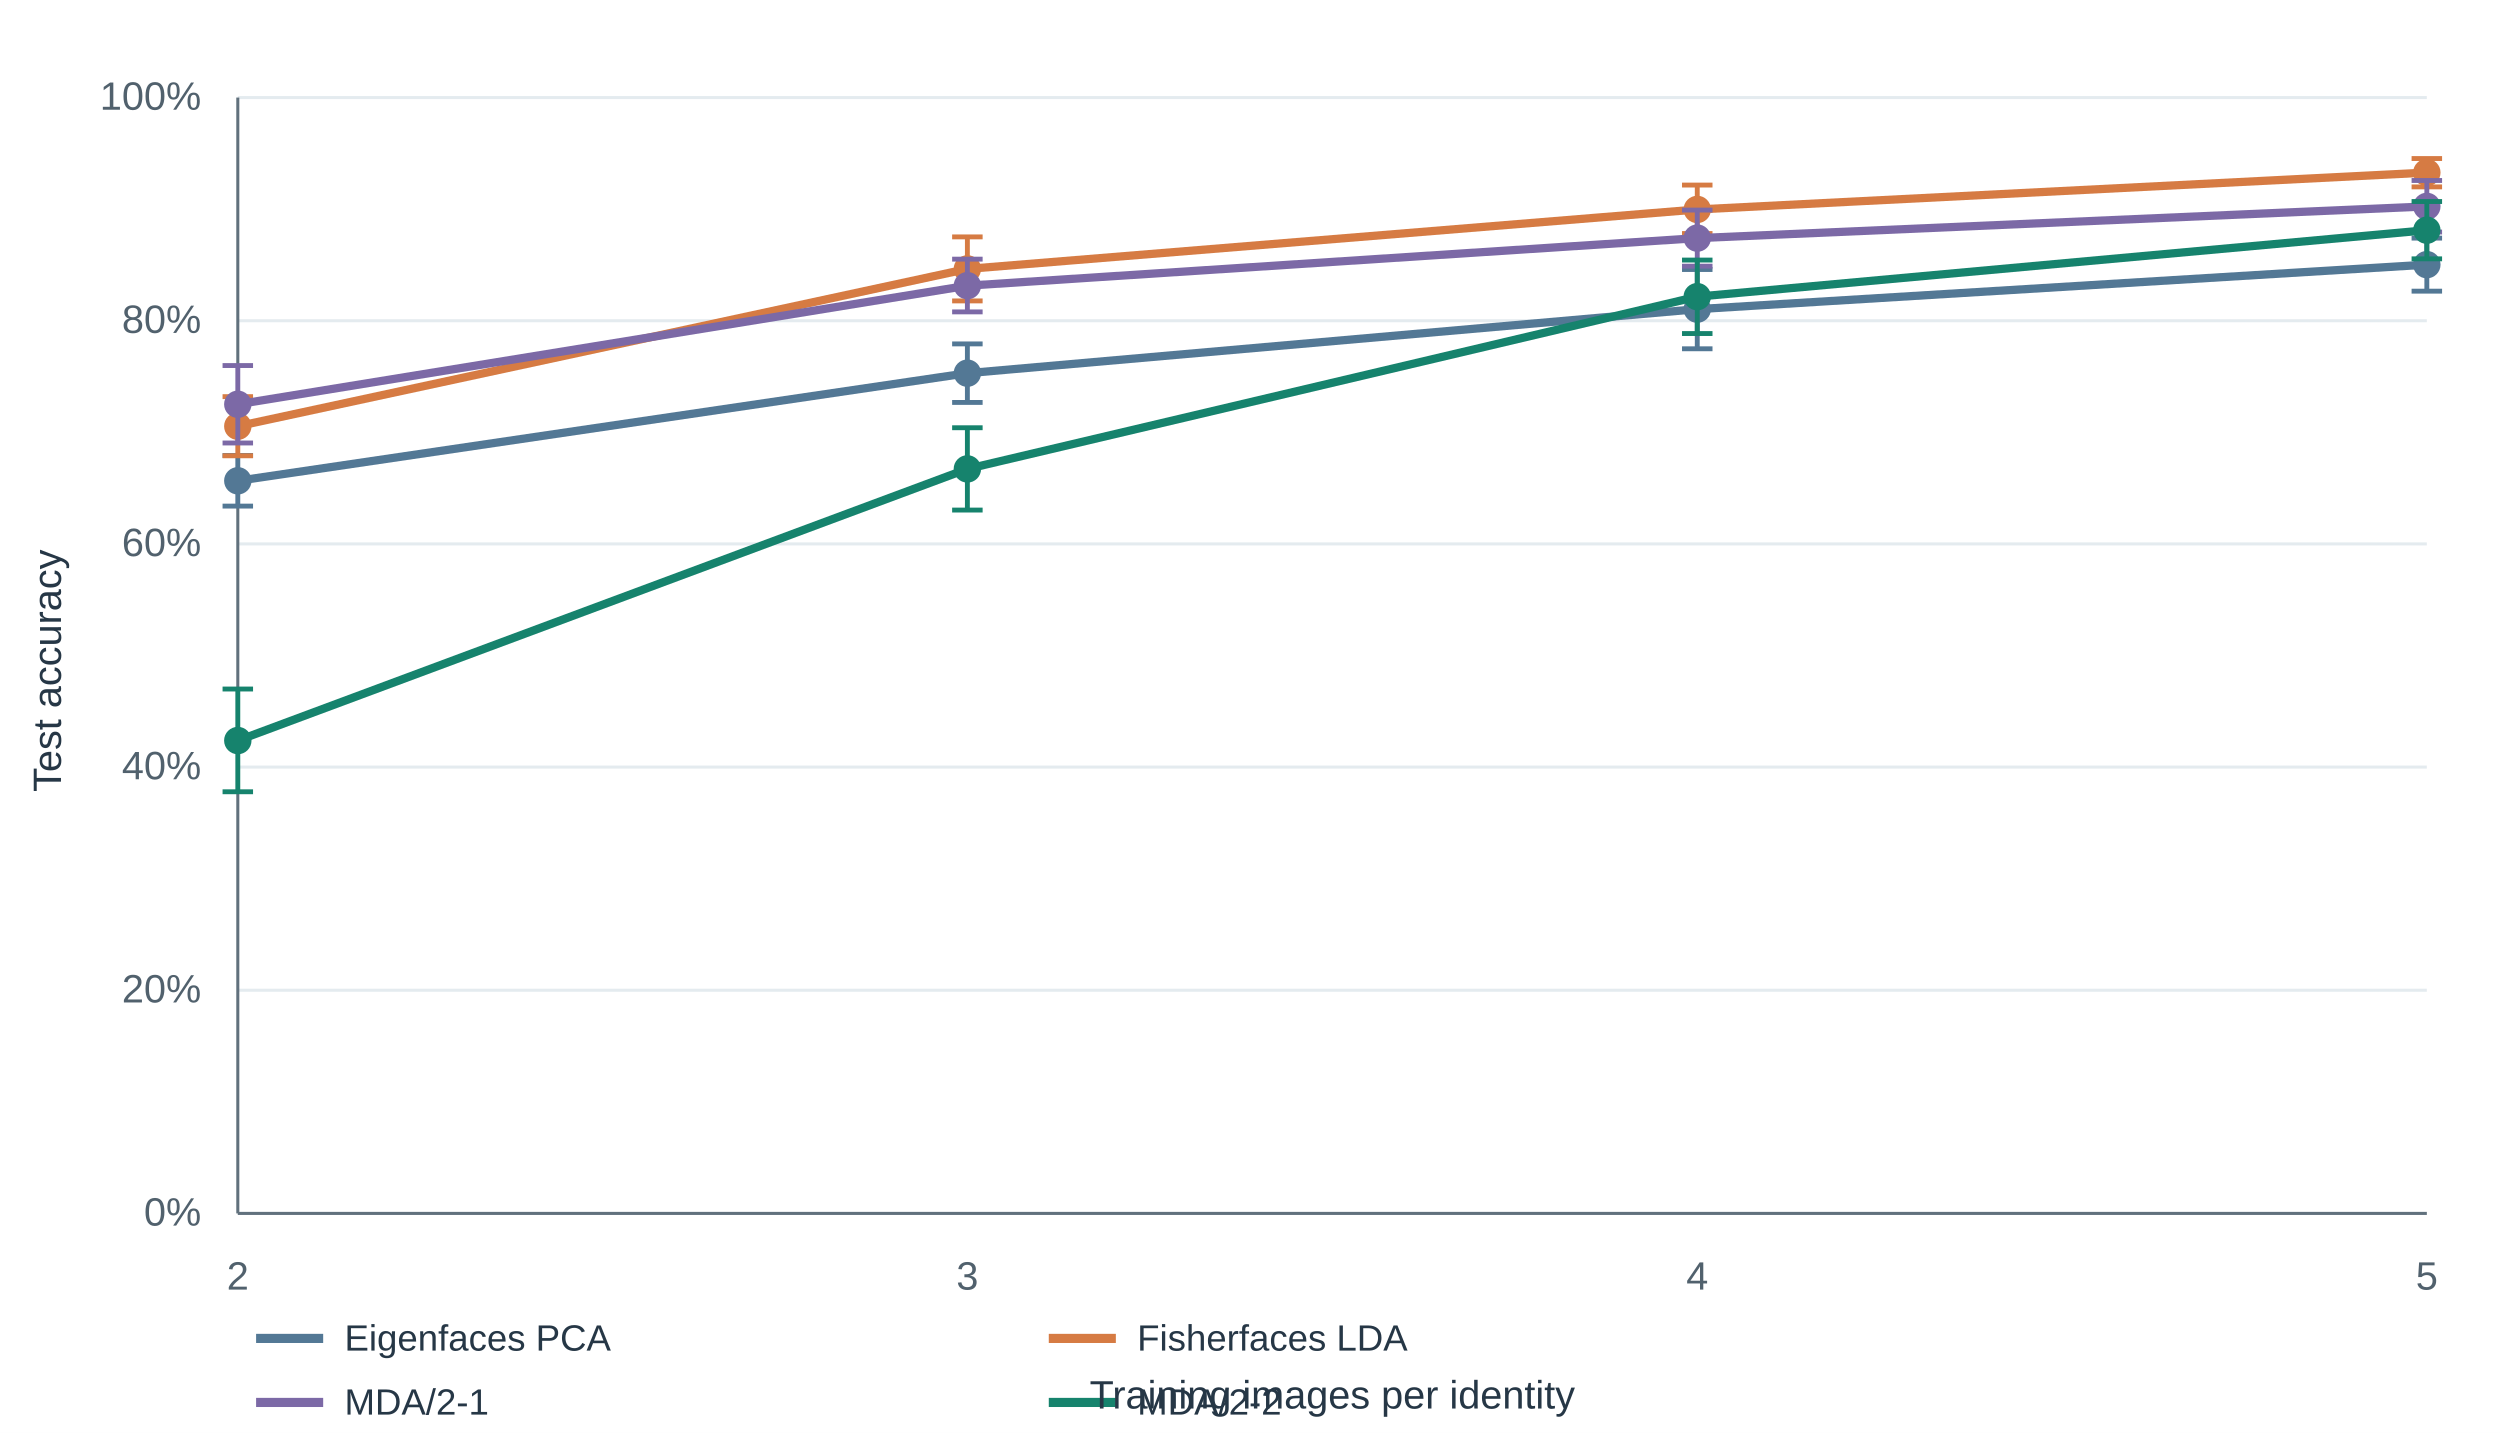
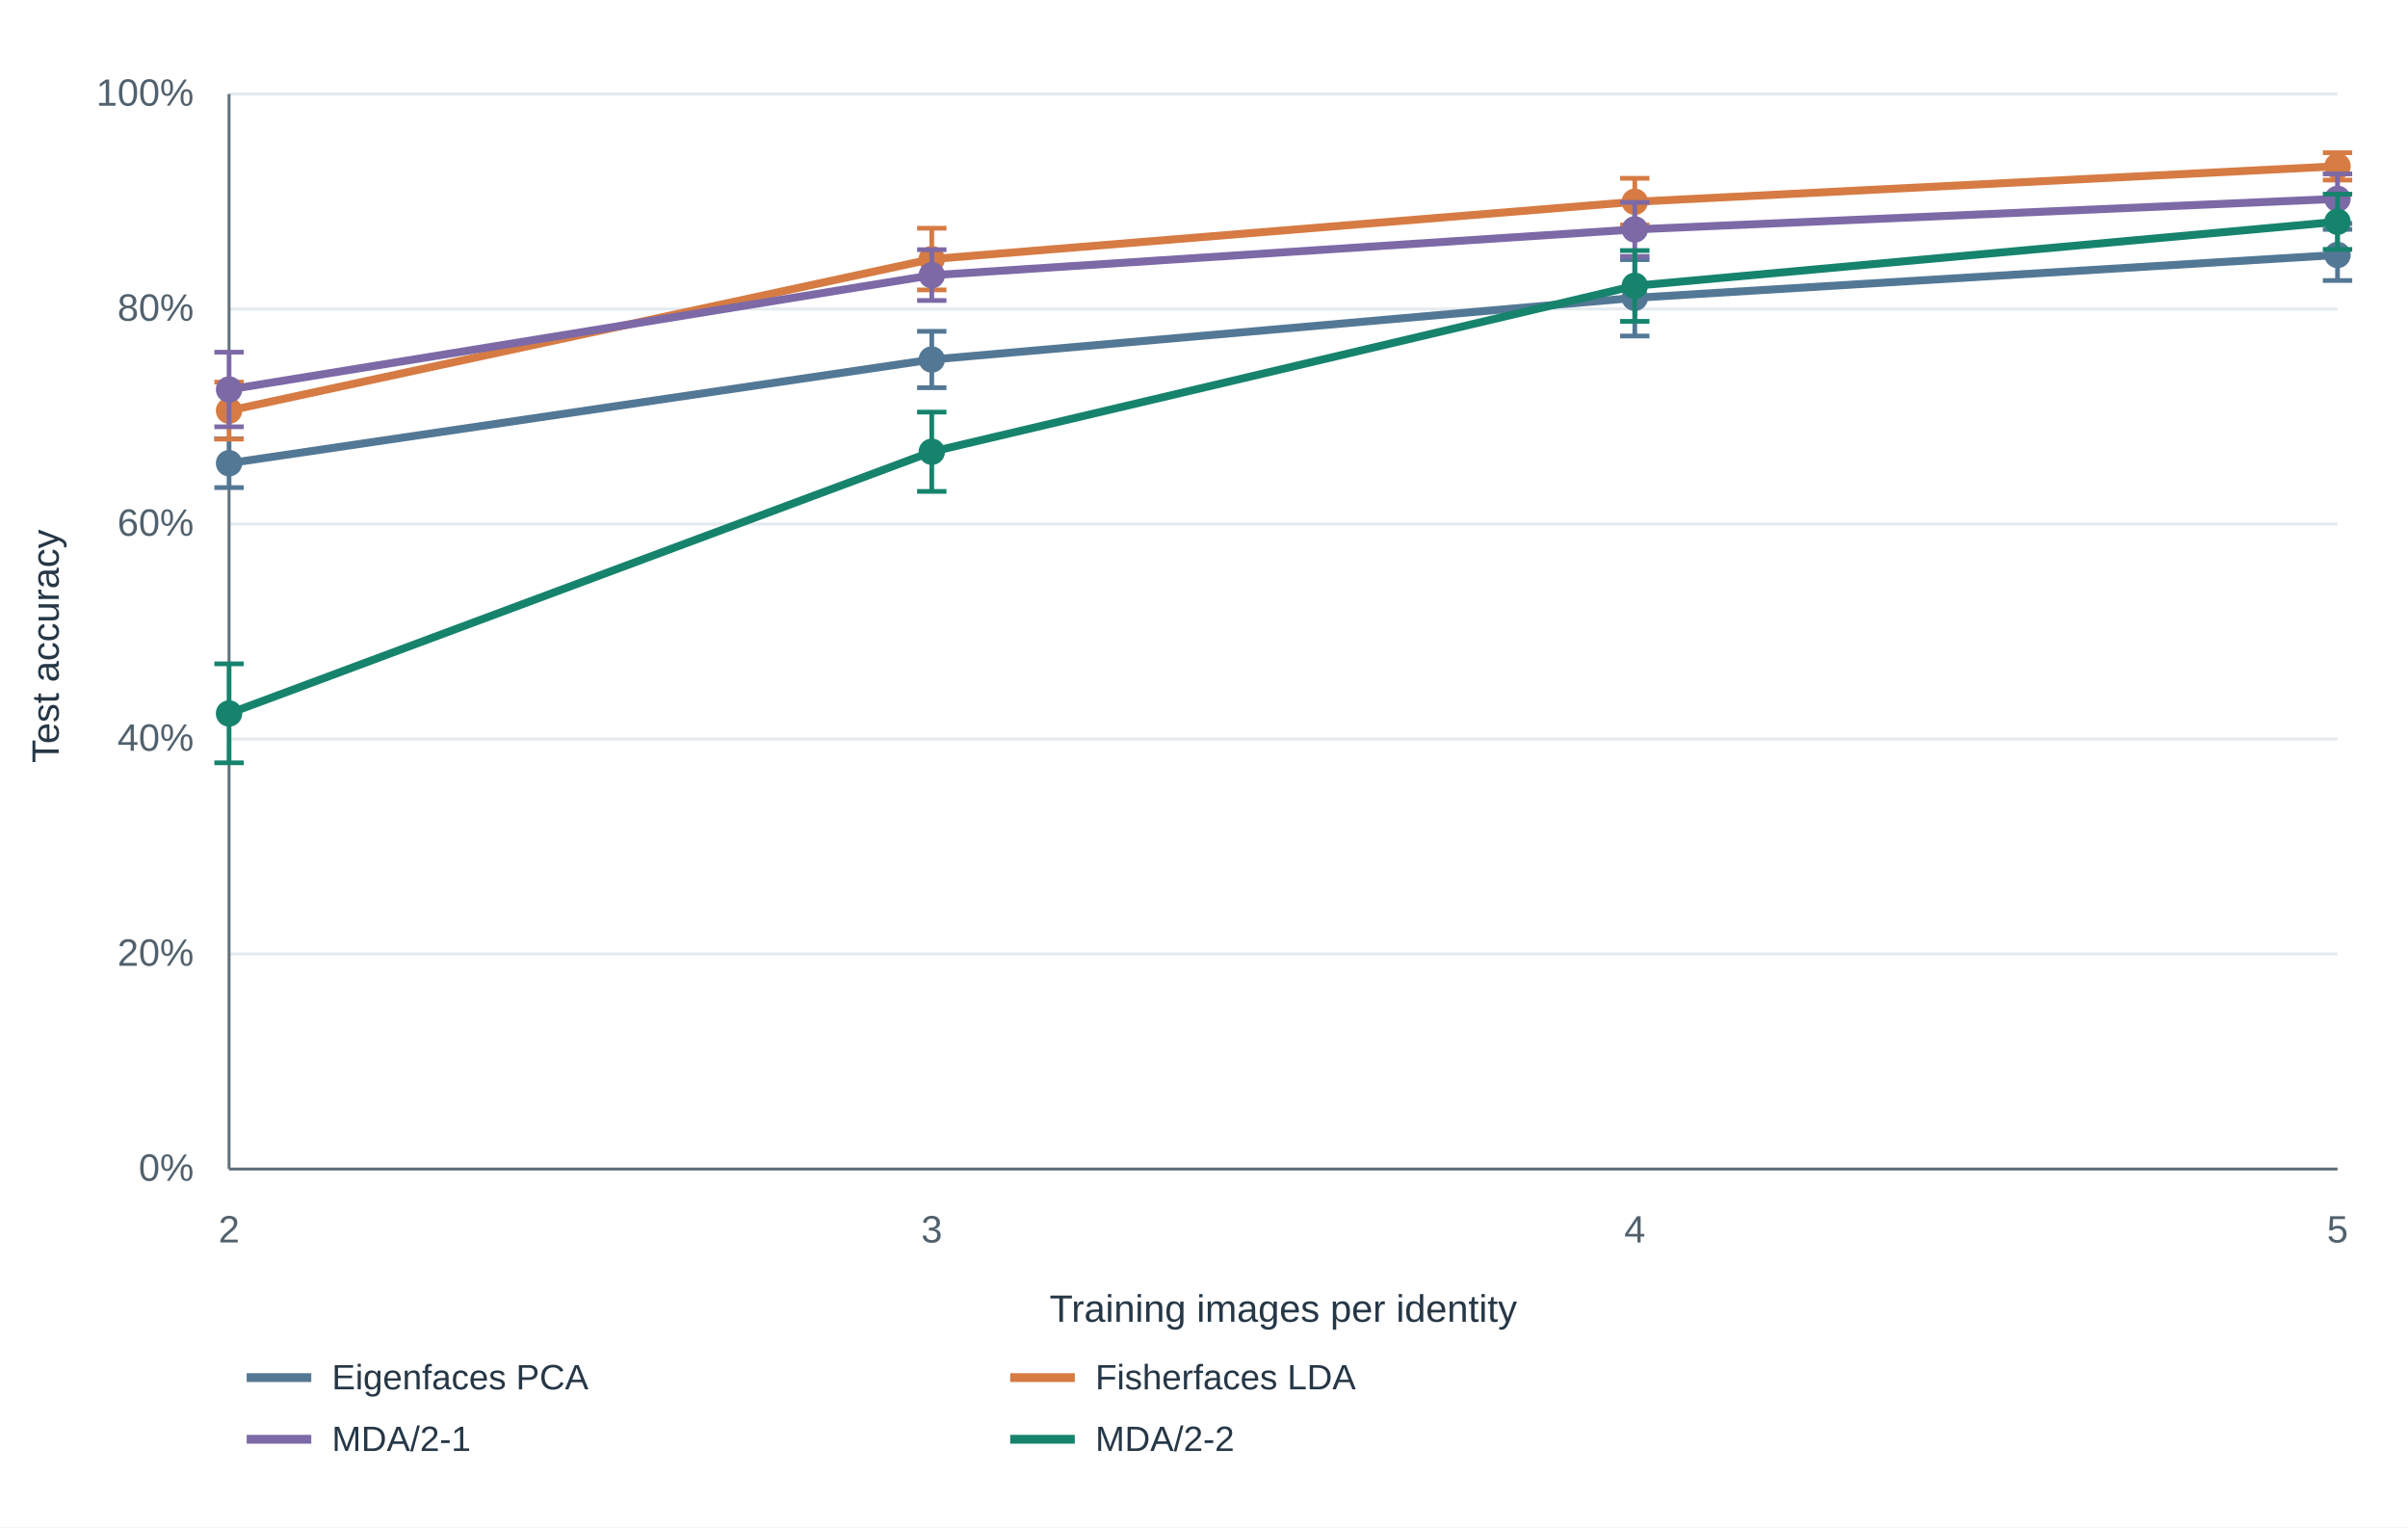
- <svg xmlns="http://www.w3.org/2000/svg" viewBox="0 0 820 470" role="img" aria-labelledby="title desc">
+ <svg xmlns="http://www.w3.org/2000/svg" viewBox="0 0 820 520" role="img" aria-labelledby="title desc">
  <rect width="100%" height="100%" fill="#ffffff" />
  <line x1="78" y1="398.0" x2="796" y2="398.0" stroke="#e4ebef" />
  <text x="66" y="402.0" text-anchor="end" font-family="Arial" font-size="13" fill="#51616d">0%</text>
  <line x1="78" y1="324.8" x2="796" y2="324.8" stroke="#e4ebef" />
  <text x="66" y="328.8" text-anchor="end" font-family="Arial" font-size="13" fill="#51616d">20%</text>
  <line x1="78" y1="251.6" x2="796" y2="251.6" stroke="#e4ebef" />
  <text x="66" y="255.6" text-anchor="end" font-family="Arial" font-size="13" fill="#51616d">40%</text>
  <line x1="78" y1="178.4" x2="796" y2="178.4" stroke="#e4ebef" />
  <text x="66" y="182.4" text-anchor="end" font-family="Arial" font-size="13" fill="#51616d">60%</text>
  <line x1="78" y1="105.2" x2="796" y2="105.2" stroke="#e4ebef" />
  <text x="66" y="109.2" text-anchor="end" font-family="Arial" font-size="13" fill="#51616d">80%</text>
  <line x1="78" y1="32.0" x2="796" y2="32.0" stroke="#e4ebef" />
  <text x="66" y="36.0" text-anchor="end" font-family="Arial" font-size="13" fill="#51616d">100%</text>
  <line x1="78" y1="398" x2="796" y2="398" stroke="#61717d" />
  <line x1="78" y1="32" x2="78" y2="398" stroke="#61717d" />
  <text x="78.0" y="423" text-anchor="middle" font-family="Arial" font-size="13" fill="#51616d">2</text>
  <text x="317.3" y="423" text-anchor="middle" font-family="Arial" font-size="13" fill="#51616d">3</text>
  <text x="556.7" y="423" text-anchor="middle" font-family="Arial" font-size="13" fill="#51616d">4</text>
  <text x="796.0" y="423" text-anchor="middle" font-family="Arial" font-size="13" fill="#51616d">5</text>
  <line x1="78.0" y1="149.4" x2="78.0" y2="166.0" stroke="#537895" stroke-width="1.6" />
  <line x1="73.0" y1="149.4" x2="83.0" y2="149.4" stroke="#537895" stroke-width="1.6" />
  <line x1="73.0" y1="166.0" x2="83.0" y2="166.0" stroke="#537895" stroke-width="1.6" />
  <circle cx="78.0" cy="157.7" r="4.5" fill="#537895" />
  <line x1="317.3" y1="112.8" x2="317.3" y2="132.0" stroke="#537895" stroke-width="1.6" />
  <line x1="312.3" y1="112.8" x2="322.3" y2="112.8" stroke="#537895" stroke-width="1.6" />
  <line x1="312.3" y1="132.0" x2="322.3" y2="132.0" stroke="#537895" stroke-width="1.6" />
  <circle cx="317.3" cy="122.4" r="4.5" fill="#537895" />
  <line x1="556.7" y1="88.4" x2="556.7" y2="114.4" stroke="#537895" stroke-width="1.6" />
  <line x1="551.7" y1="88.4" x2="561.7" y2="88.4" stroke="#537895" stroke-width="1.6" />
  <line x1="551.7" y1="114.4" x2="561.7" y2="114.4" stroke="#537895" stroke-width="1.6" />
  <circle cx="556.7" cy="101.4" r="4.5" fill="#537895" />
  <line x1="796.0" y1="78.1" x2="796.0" y2="95.5" stroke="#537895" stroke-width="1.6" />
  <line x1="791.0" y1="78.1" x2="801.0" y2="78.1" stroke="#537895" stroke-width="1.6" />
  <line x1="791.0" y1="95.5" x2="801.0" y2="95.5" stroke="#537895" stroke-width="1.6" />
  <circle cx="796.0" cy="86.8" r="4.5" fill="#537895" />
  <polyline points="78.0,157.7 317.3,122.4 556.7,101.4 796.0,86.8" fill="none" stroke="#537895" stroke-width="2.7" stroke-linejoin="round" stroke-linecap="round" />
  <line x1="78.0" y1="130.1" x2="78.0" y2="149.5" stroke="#D67B43" stroke-width="1.6" />
  <line x1="73.0" y1="130.1" x2="83.0" y2="130.1" stroke="#D67B43" stroke-width="1.6" />
  <line x1="73.0" y1="149.5" x2="83.0" y2="149.5" stroke="#D67B43" stroke-width="1.6" />
  <circle cx="78.0" cy="139.8" r="4.5" fill="#D67B43" />
  <line x1="317.3" y1="77.7" x2="317.3" y2="98.7" stroke="#D67B43" stroke-width="1.6" />
  <line x1="312.3" y1="77.7" x2="322.3" y2="77.7" stroke="#D67B43" stroke-width="1.6" />
  <line x1="312.3" y1="98.7" x2="322.3" y2="98.7" stroke="#D67B43" stroke-width="1.6" />
  <circle cx="317.3" cy="88.2" r="4.5" fill="#D67B43" />
  <line x1="556.7" y1="60.7" x2="556.7" y2="76.6" stroke="#D67B43" stroke-width="1.6" />
  <line x1="551.7" y1="60.7" x2="561.7" y2="60.7" stroke="#D67B43" stroke-width="1.6" />
  <line x1="551.7" y1="76.6" x2="561.7" y2="76.6" stroke="#D67B43" stroke-width="1.6" />
  <circle cx="556.7" cy="68.7" r="4.5" fill="#D67B43" />
  <line x1="796.0" y1="52.0" x2="796.0" y2="61.3" stroke="#D67B43" stroke-width="1.6" />
  <line x1="791.0" y1="52.0" x2="801.0" y2="52.0" stroke="#D67B43" stroke-width="1.6" />
  <line x1="791.0" y1="61.3" x2="801.0" y2="61.3" stroke="#D67B43" stroke-width="1.6" />
  <circle cx="796.0" cy="56.6" r="4.5" fill="#D67B43" />
  <polyline points="78.0,139.8 317.3,88.2 556.7,68.7 796.0,56.6" fill="none" stroke="#D67B43" stroke-width="2.7" stroke-linejoin="round" stroke-linecap="round" />
  <line x1="78.0" y1="119.9" x2="78.0" y2="145.3" stroke="#7C69A6" stroke-width="1.6" />
  <line x1="73.0" y1="119.9" x2="83.0" y2="119.9" stroke="#7C69A6" stroke-width="1.6" />
  <line x1="73.0" y1="145.3" x2="83.0" y2="145.3" stroke="#7C69A6" stroke-width="1.6" />
  <circle cx="78.0" cy="132.6" r="4.5" fill="#7C69A6" />
  <line x1="317.3" y1="85.0" x2="317.3" y2="102.3" stroke="#7C69A6" stroke-width="1.6" />
  <line x1="312.3" y1="85.0" x2="322.3" y2="85.0" stroke="#7C69A6" stroke-width="1.6" />
  <line x1="312.3" y1="102.3" x2="322.3" y2="102.3" stroke="#7C69A6" stroke-width="1.6" />
  <circle cx="317.3" cy="93.7" r="4.5" fill="#7C69A6" />
  <line x1="556.7" y1="68.9" x2="556.7" y2="87.3" stroke="#7C69A6" stroke-width="1.6" />
  <line x1="551.7" y1="68.9" x2="561.7" y2="68.9" stroke="#7C69A6" stroke-width="1.6" />
  <line x1="551.7" y1="87.3" x2="561.7" y2="87.3" stroke="#7C69A6" stroke-width="1.6" />
  <circle cx="556.7" cy="78.1" r="4.5" fill="#7C69A6" />
  <line x1="796.0" y1="59.2" x2="796.0" y2="76.1" stroke="#7C69A6" stroke-width="1.6" />
  <line x1="791.0" y1="59.2" x2="801.0" y2="59.2" stroke="#7C69A6" stroke-width="1.6" />
  <line x1="791.0" y1="76.1" x2="801.0" y2="76.1" stroke="#7C69A6" stroke-width="1.6" />
  <circle cx="796.0" cy="67.7" r="4.5" fill="#7C69A6" />
  <polyline points="78.0,132.6 317.3,93.7 556.7,78.1 796.0,67.7" fill="none" stroke="#7C69A6" stroke-width="2.7" stroke-linejoin="round" stroke-linecap="round" />
  <line x1="78.0" y1="226.0" x2="78.0" y2="259.7" stroke="#16836D" stroke-width="1.6" />
  <line x1="73.0" y1="226.0" x2="83.0" y2="226.0" stroke="#16836D" stroke-width="1.6" />
  <line x1="73.0" y1="259.7" x2="83.0" y2="259.7" stroke="#16836D" stroke-width="1.6" />
  <circle cx="78.0" cy="242.9" r="4.5" fill="#16836D" />
  <line x1="317.3" y1="140.3" x2="317.3" y2="167.3" stroke="#16836D" stroke-width="1.6" />
  <line x1="312.3" y1="140.3" x2="322.3" y2="140.3" stroke="#16836D" stroke-width="1.6" />
  <line x1="312.3" y1="167.3" x2="322.3" y2="167.3" stroke="#16836D" stroke-width="1.6" />
  <circle cx="317.3" cy="153.8" r="4.5" fill="#16836D" />
  <line x1="556.7" y1="85.3" x2="556.7" y2="109.4" stroke="#16836D" stroke-width="1.6" />
  <line x1="551.7" y1="85.3" x2="561.7" y2="85.3" stroke="#16836D" stroke-width="1.6" />
  <line x1="551.7" y1="109.4" x2="561.7" y2="109.4" stroke="#16836D" stroke-width="1.6" />
  <circle cx="556.7" cy="97.3" r="4.5" fill="#16836D" />
  <line x1="796.0" y1="66.1" x2="796.0" y2="84.9" stroke="#16836D" stroke-width="1.6" />
  <line x1="791.0" y1="66.1" x2="801.0" y2="66.1" stroke="#16836D" stroke-width="1.6" />
  <line x1="791.0" y1="84.9" x2="801.0" y2="84.9" stroke="#16836D" stroke-width="1.6" />
  <circle cx="796.0" cy="75.5" r="4.5" fill="#16836D" />
  <polyline points="78.0,242.9 317.3,153.8 556.7,97.3 796.0,75.5" fill="none" stroke="#16836D" stroke-width="2.7" stroke-linejoin="round" stroke-linecap="round" />
-   <line x1="84" y1="439" x2="106" y2="439" stroke="#537895" stroke-width="3" />
-   <text x="113" y="443" font-family="Arial" font-size="12" fill="#263746">Eigenfaces PCA</text>
-   <line x1="344" y1="439" x2="366" y2="439" stroke="#D67B43" stroke-width="3" />
-   <text x="373" y="443" font-family="Arial" font-size="12" fill="#263746">Fisherfaces LDA</text>
-   <line x1="84" y1="460" x2="106" y2="460" stroke="#7C69A6" stroke-width="3" />
-   <text x="113" y="464" font-family="Arial" font-size="12" fill="#263746">MDA/2-1</text>
-   <line x1="344" y1="460" x2="366" y2="460" stroke="#16836D" stroke-width="3" />
-   <text x="373" y="464" font-family="Arial" font-size="12" fill="#263746">MDA/2-2</text>
-   <text x="437.0" y="462" text-anchor="middle" font-family="Arial" font-size="13" fill="#263746">Training images per identity</text>
+   <line x1="84" y1="469" x2="106" y2="469" stroke="#537895" stroke-width="3" />
+   <text x="113" y="473" font-family="Arial" font-size="12" fill="#263746">Eigenfaces PCA</text>
+   <line x1="344" y1="469" x2="366" y2="469" stroke="#D67B43" stroke-width="3" />
+   <text x="373" y="473" font-family="Arial" font-size="12" fill="#263746">Fisherfaces LDA</text>
+   <line x1="84" y1="490" x2="106" y2="490" stroke="#7C69A6" stroke-width="3" />
+   <text x="113" y="494" font-family="Arial" font-size="12" fill="#263746">MDA/2-1</text>
+   <line x1="344" y1="490" x2="366" y2="490" stroke="#16836D" stroke-width="3" />
+   <text x="373" y="494" font-family="Arial" font-size="12" fill="#263746">MDA/2-2</text>
+   <text x="437.0" y="450" text-anchor="middle" font-family="Arial" font-size="13" fill="#263746">Training images per identity</text>
  <text transform="translate(20 220) rotate(-90)" text-anchor="middle" font-family="Arial" font-size="13" fill="#263746">Test accuracy</text>
</svg>
